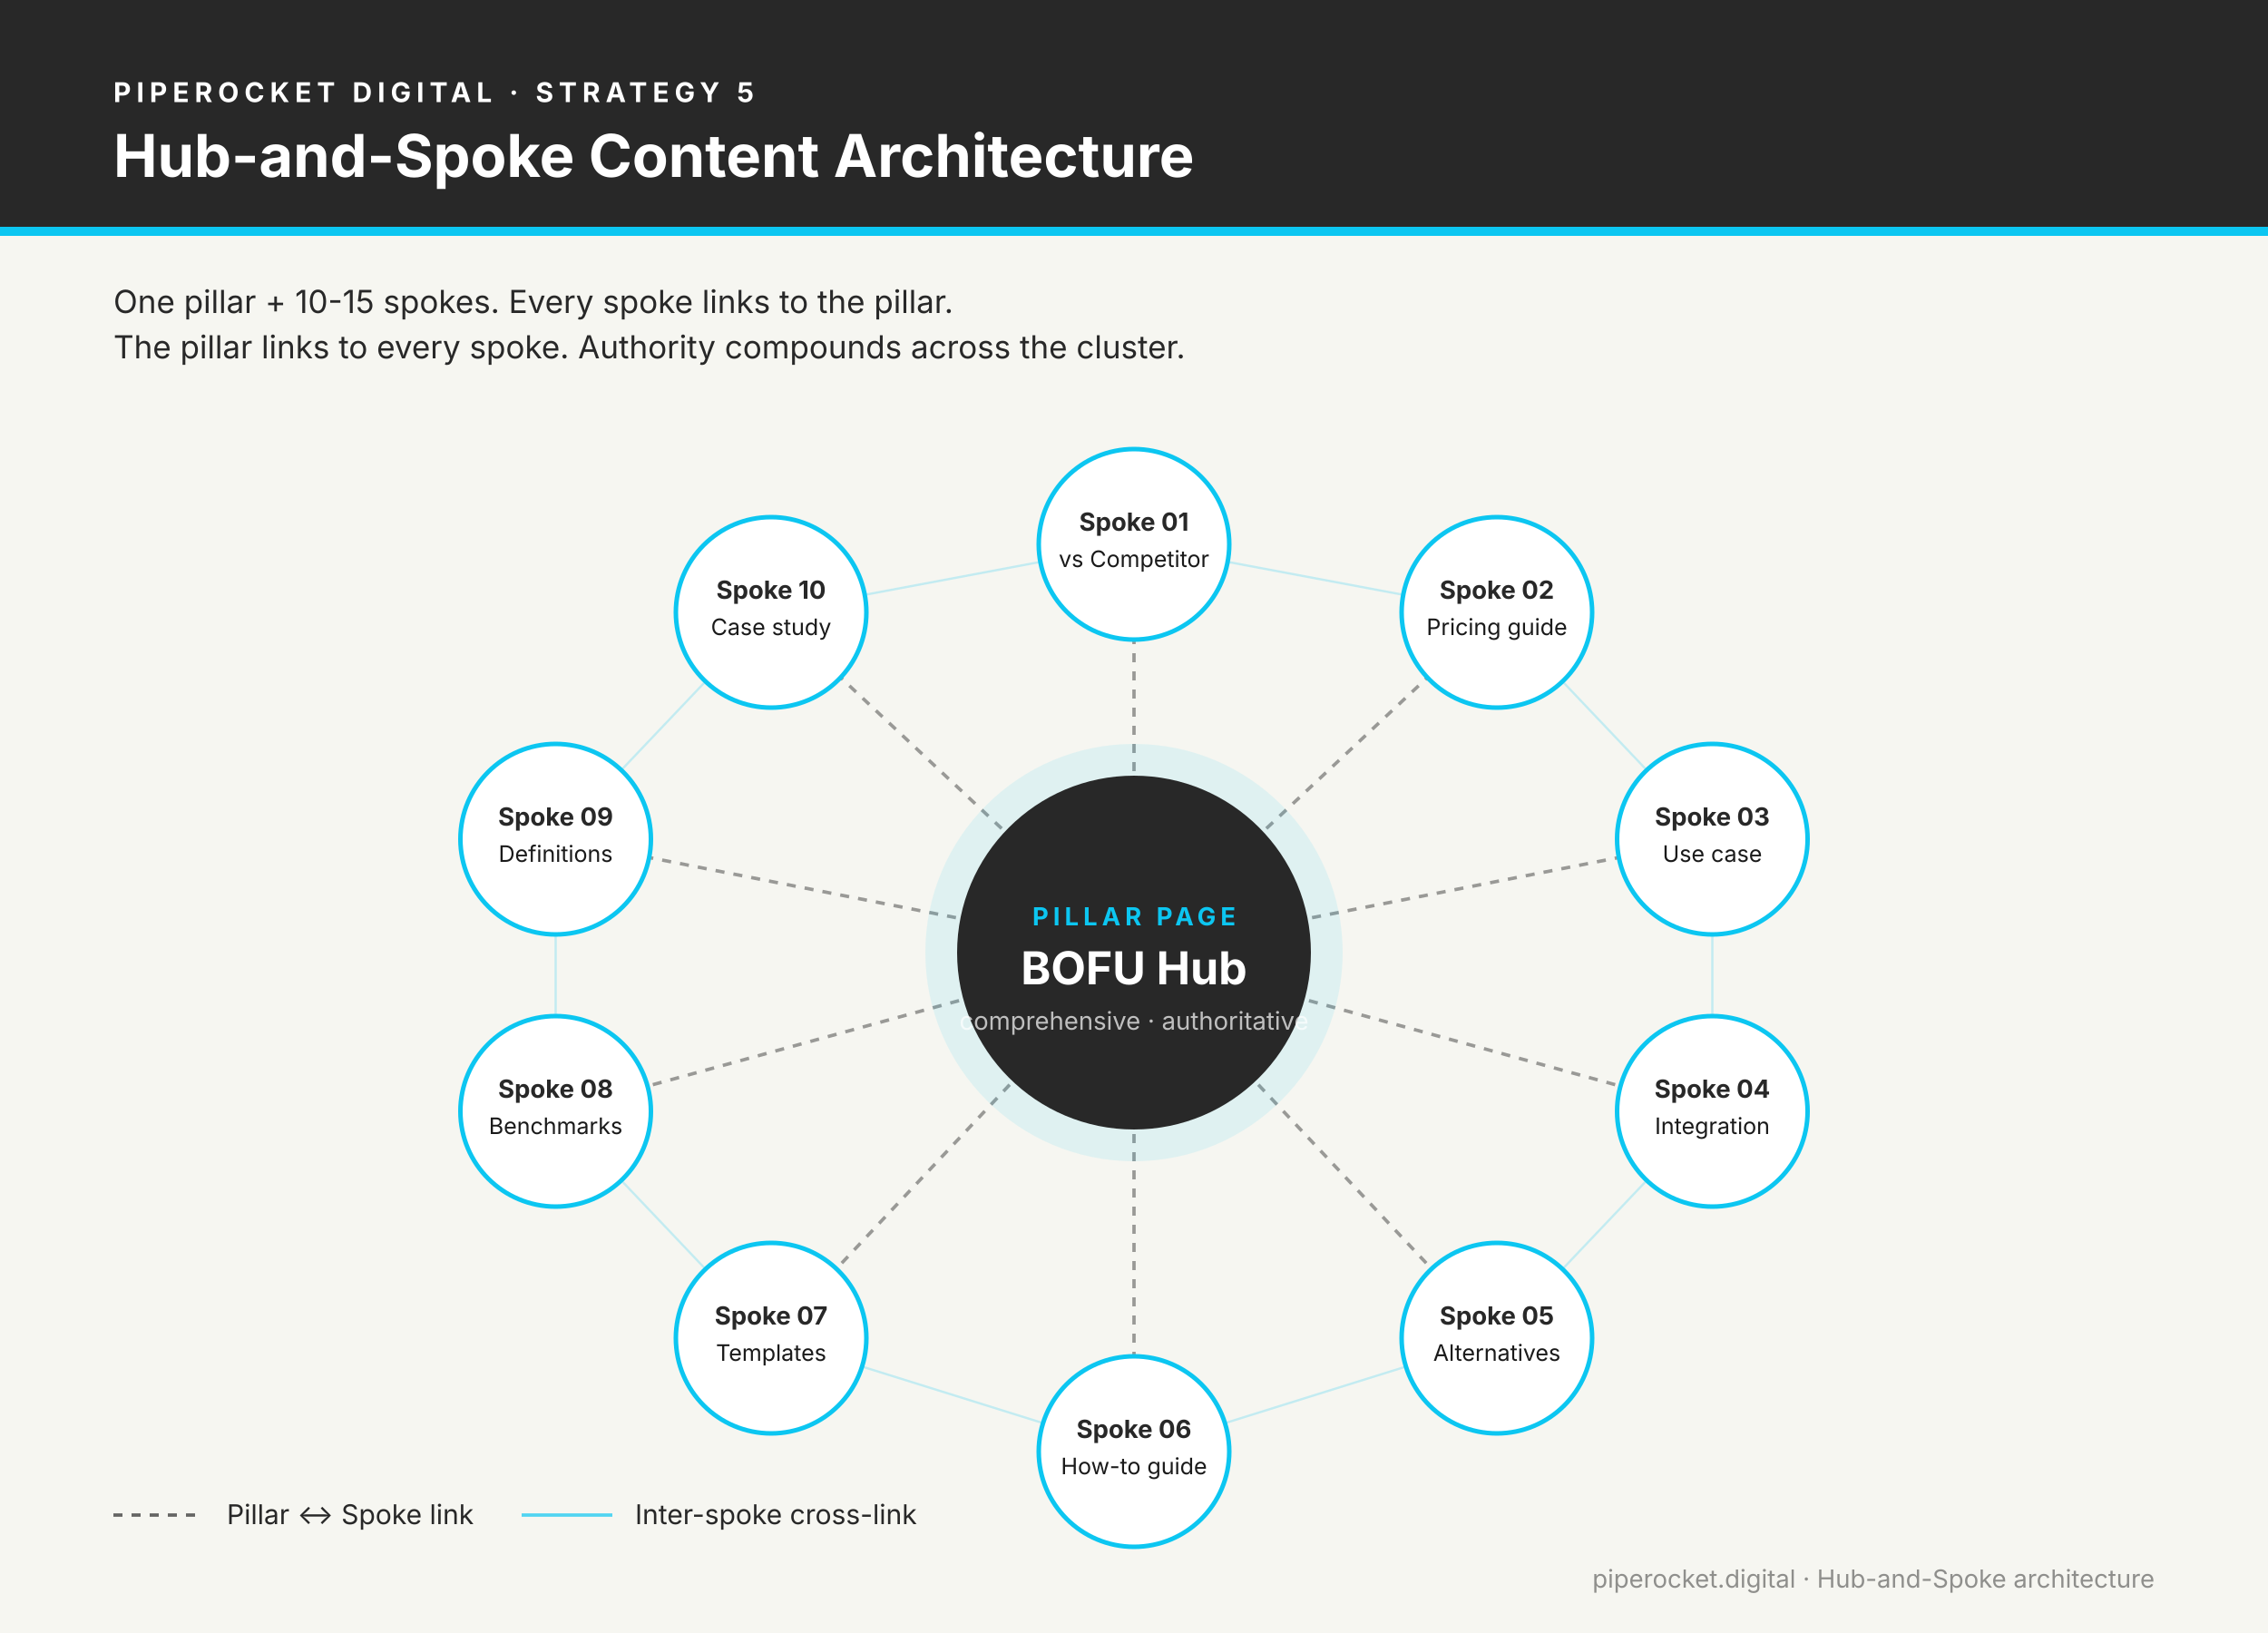
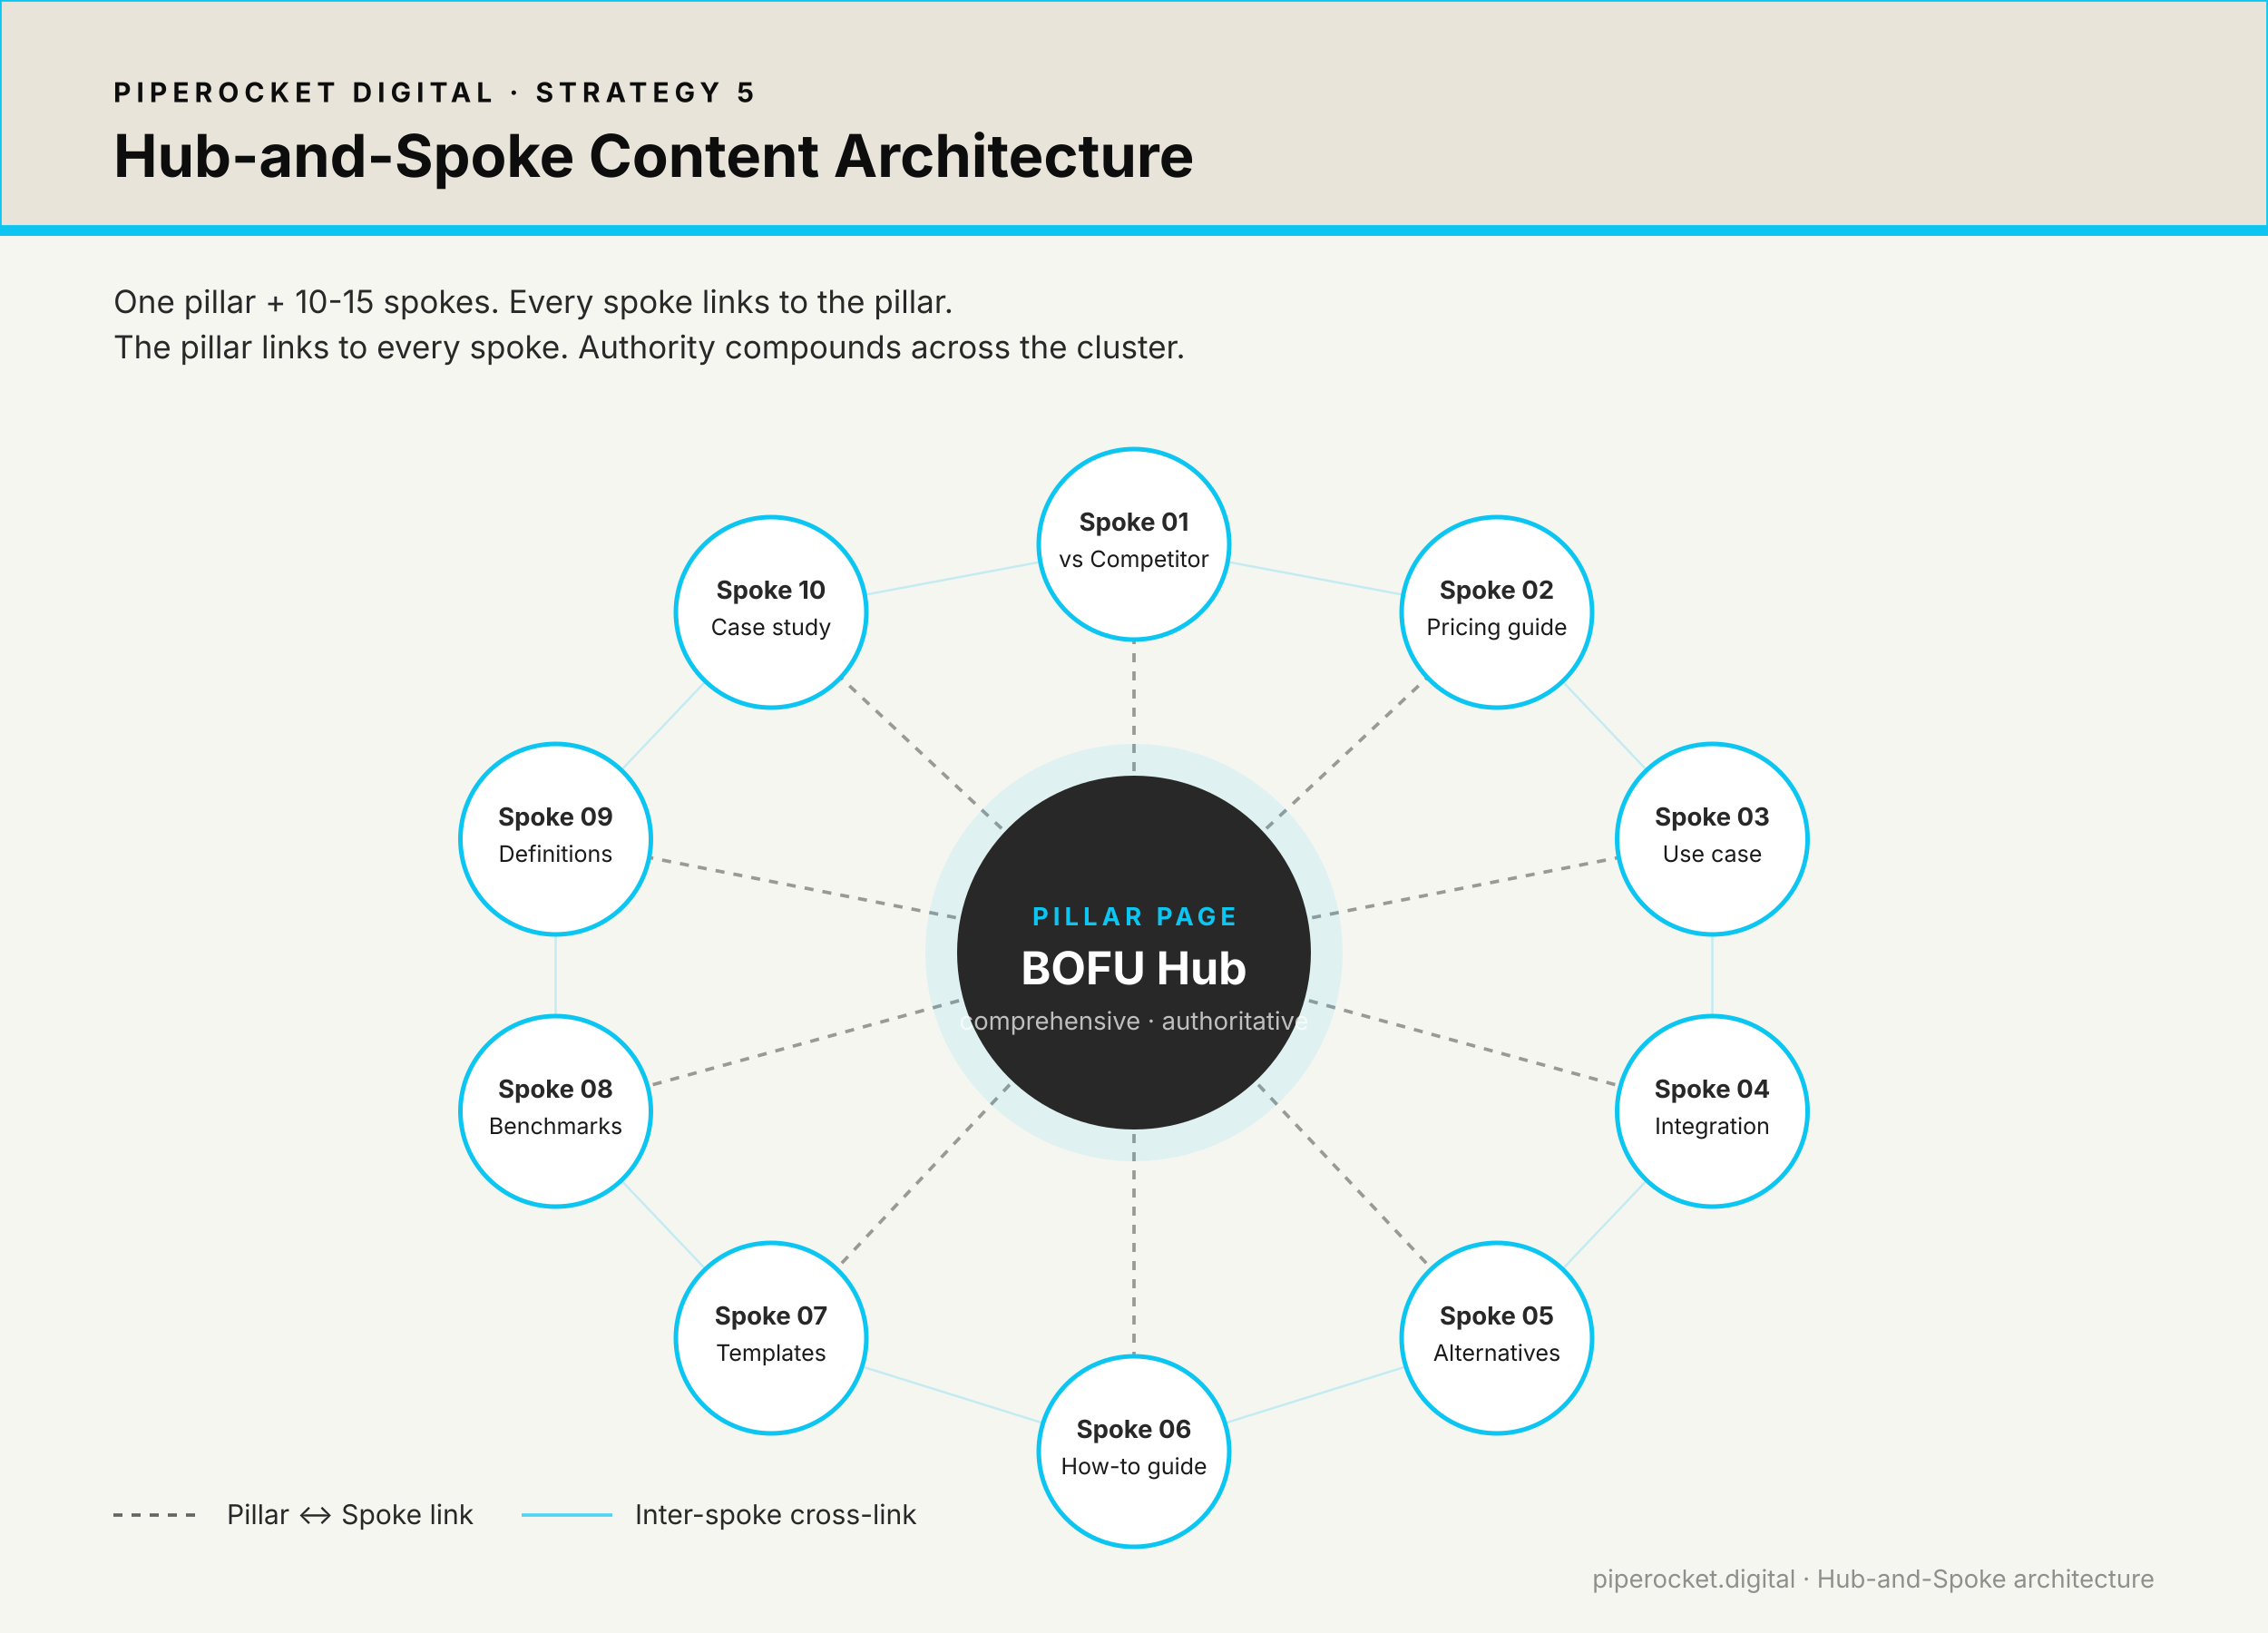
<svg xmlns="http://www.w3.org/2000/svg" viewBox="0 0 1000 720" role="img" aria-labelledby="title-2 desc-2" font-family="Inter, -apple-system, BlinkMacSystemFont, 'Segoe UI', Arial, sans-serif">
  <rect width="1000" height="720" fill="#F6F6F1" />
-   <rect x="0" y="0" width="1000" height="100" fill="#282828" />
-   <text x="50" y="45" fill="#ffffff" font-size="12" font-weight="700" letter-spacing="2.4">PIPEROCKET DIGITAL · STRATEGY 5</text>
-   <text x="50" y="78" fill="#ffffff" font-size="26" font-weight="700">Hub-and-Spoke Content Architecture</text>
+   <rect x="0" y="0" width="1000" height="100" fill="#E8E4DA" stroke="#0CC6F1" stroke-width="1.5" />
+   <text x="50" y="45" fill="#0D0D0D" font-size="12" font-weight="700" letter-spacing="2.4">PIPEROCKET DIGITAL · STRATEGY 5</text>
+   <text x="50" y="78" fill="#0D0D0D" font-size="26" font-weight="700">Hub-and-Spoke Content Architecture</text>
  <rect x="0" y="100" width="1000" height="4" fill="#0CC6F1" />
  <text x="50" y="138" fill="#282828" font-size="14">One pillar + 10-15 spokes. Every spoke links to the pillar.</text>
  <text x="50" y="158" fill="#282828" font-size="14">The pillar links to every spoke. Authority compounds across the cluster.</text>
  <g stroke="#282828" stroke-width="1.5" stroke-dasharray="4,4" opacity="0.45">
    <line x1="500" y1="420" x2="500" y2="240" />
    <line x1="500" y1="420" x2="660" y2="270" />
    <line x1="500" y1="420" x2="755" y2="370" />
    <line x1="500" y1="420" x2="755" y2="490" />
    <line x1="500" y1="420" x2="660" y2="590" />
    <line x1="500" y1="420" x2="500" y2="640" />
    <line x1="500" y1="420" x2="340" y2="590" />
    <line x1="500" y1="420" x2="245" y2="490" />
    <line x1="500" y1="420" x2="245" y2="370" />
    <line x1="500" y1="420" x2="340" y2="270" />
  </g>
  <g stroke="#0CC6F1" stroke-width="1" opacity="0.22">
    <line x1="500" y1="240" x2="660" y2="270" />
    <line x1="660" y1="270" x2="755" y2="370" />
    <line x1="755" y1="370" x2="755" y2="490" />
    <line x1="755" y1="490" x2="660" y2="590" />
    <line x1="660" y1="590" x2="500" y2="640" />
    <line x1="500" y1="640" x2="340" y2="590" />
    <line x1="340" y1="590" x2="245" y2="490" />
    <line x1="245" y1="490" x2="245" y2="370" />
    <line x1="245" y1="370" x2="340" y2="270" />
    <line x1="340" y1="270" x2="500" y2="240" />
  </g>
  <g font-family="Inter, -apple-system, BlinkMacSystemFont, 'Segoe UI', Arial, sans-serif">
    <circle cx="500" cy="240" r="42" fill="#ffffff" stroke="#0CC6F1" stroke-width="2" />
    <text x="500" y="234" fill="#282828" font-size="11" font-weight="700" text-anchor="middle">Spoke 01</text>
    <text x="500" y="250" fill="#1A1A1A" font-size="10" text-anchor="middle">vs Competitor</text>
    <circle cx="660" cy="270" r="42" fill="#ffffff" stroke="#0CC6F1" stroke-width="2" />
    <text x="660" y="264" fill="#282828" font-size="11" font-weight="700" text-anchor="middle">Spoke 02</text>
    <text x="660" y="280" fill="#1A1A1A" font-size="10" text-anchor="middle">Pricing guide</text>
    <circle cx="755" cy="370" r="42" fill="#ffffff" stroke="#0CC6F1" stroke-width="2" />
    <text x="755" y="364" fill="#282828" font-size="11" font-weight="700" text-anchor="middle">Spoke 03</text>
    <text x="755" y="380" fill="#1A1A1A" font-size="10" text-anchor="middle">Use case</text>
    <circle cx="755" cy="490" r="42" fill="#ffffff" stroke="#0CC6F1" stroke-width="2" />
    <text x="755" y="484" fill="#282828" font-size="11" font-weight="700" text-anchor="middle">Spoke 04</text>
    <text x="755" y="500" fill="#1A1A1A" font-size="10" text-anchor="middle">Integration</text>
    <circle cx="660" cy="590" r="42" fill="#ffffff" stroke="#0CC6F1" stroke-width="2" />
    <text x="660" y="584" fill="#282828" font-size="11" font-weight="700" text-anchor="middle">Spoke 05</text>
    <text x="660" y="600" fill="#1A1A1A" font-size="10" text-anchor="middle">Alternatives</text>
    <circle cx="500" cy="640" r="42" fill="#ffffff" stroke="#0CC6F1" stroke-width="2" />
    <text x="500" y="634" fill="#282828" font-size="11" font-weight="700" text-anchor="middle">Spoke 06</text>
    <text x="500" y="650" fill="#1A1A1A" font-size="10" text-anchor="middle">How-to guide</text>
    <circle cx="340" cy="590" r="42" fill="#ffffff" stroke="#0CC6F1" stroke-width="2" />
    <text x="340" y="584" fill="#282828" font-size="11" font-weight="700" text-anchor="middle">Spoke 07</text>
    <text x="340" y="600" fill="#1A1A1A" font-size="10" text-anchor="middle">Templates</text>
    <circle cx="245" cy="490" r="42" fill="#ffffff" stroke="#0CC6F1" stroke-width="2" />
    <text x="245" y="484" fill="#282828" font-size="11" font-weight="700" text-anchor="middle">Spoke 08</text>
    <text x="245" y="500" fill="#1A1A1A" font-size="10" text-anchor="middle">Benchmarks</text>
    <circle cx="245" cy="370" r="42" fill="#ffffff" stroke="#0CC6F1" stroke-width="2" />
    <text x="245" y="364" fill="#282828" font-size="11" font-weight="700" text-anchor="middle">Spoke 09</text>
    <text x="245" y="380" fill="#1A1A1A" font-size="10" text-anchor="middle">Definitions</text>
    <circle cx="340" cy="270" r="42" fill="#ffffff" stroke="#0CC6F1" stroke-width="2" />
    <text x="340" y="264" fill="#282828" font-size="11" font-weight="700" text-anchor="middle">Spoke 10</text>
    <text x="340" y="280" fill="#1A1A1A" font-size="10" text-anchor="middle">Case study</text>
  </g>
  <g>
    <circle cx="500" cy="420" r="92" fill="#0CC6F1" opacity="0.10" />
    <circle cx="500" cy="420" r="78" fill="#282828" />
    <text x="500" y="408" fill="#0CC6F1" font-size="11" font-weight="700" text-anchor="middle" letter-spacing="2">PILLAR PAGE</text>
    <text x="500" y="434" fill="#ffffff" font-size="20" font-weight="700" text-anchor="middle">BOFU Hub</text>
    <text x="500" y="454" fill="rgba(255,255,255,0.7)" font-size="11" text-anchor="middle">comprehensive · authoritative</text>
  </g>
  <g transform="translate(50, 668)">
    <line x1="0" y1="0" x2="40" y2="0" stroke="#282828" stroke-width="1.5" stroke-dasharray="4,4" opacity="0.7" />
    <text x="50" y="4" fill="#282828" font-size="12">Pillar ↔ Spoke link</text>
    <line x1="180" y1="0" x2="220" y2="0" stroke="#0CC6F1" stroke-width="1.5" opacity="0.7" />
    <text x="230" y="4" fill="#282828" font-size="12">Inter-spoke cross-link</text>
  </g>
  <text x="950" y="700" fill="rgba(40,40,40,0.5)" font-size="11" text-anchor="end">piperocket.digital · Hub-and-Spoke architecture</text>
</svg>
